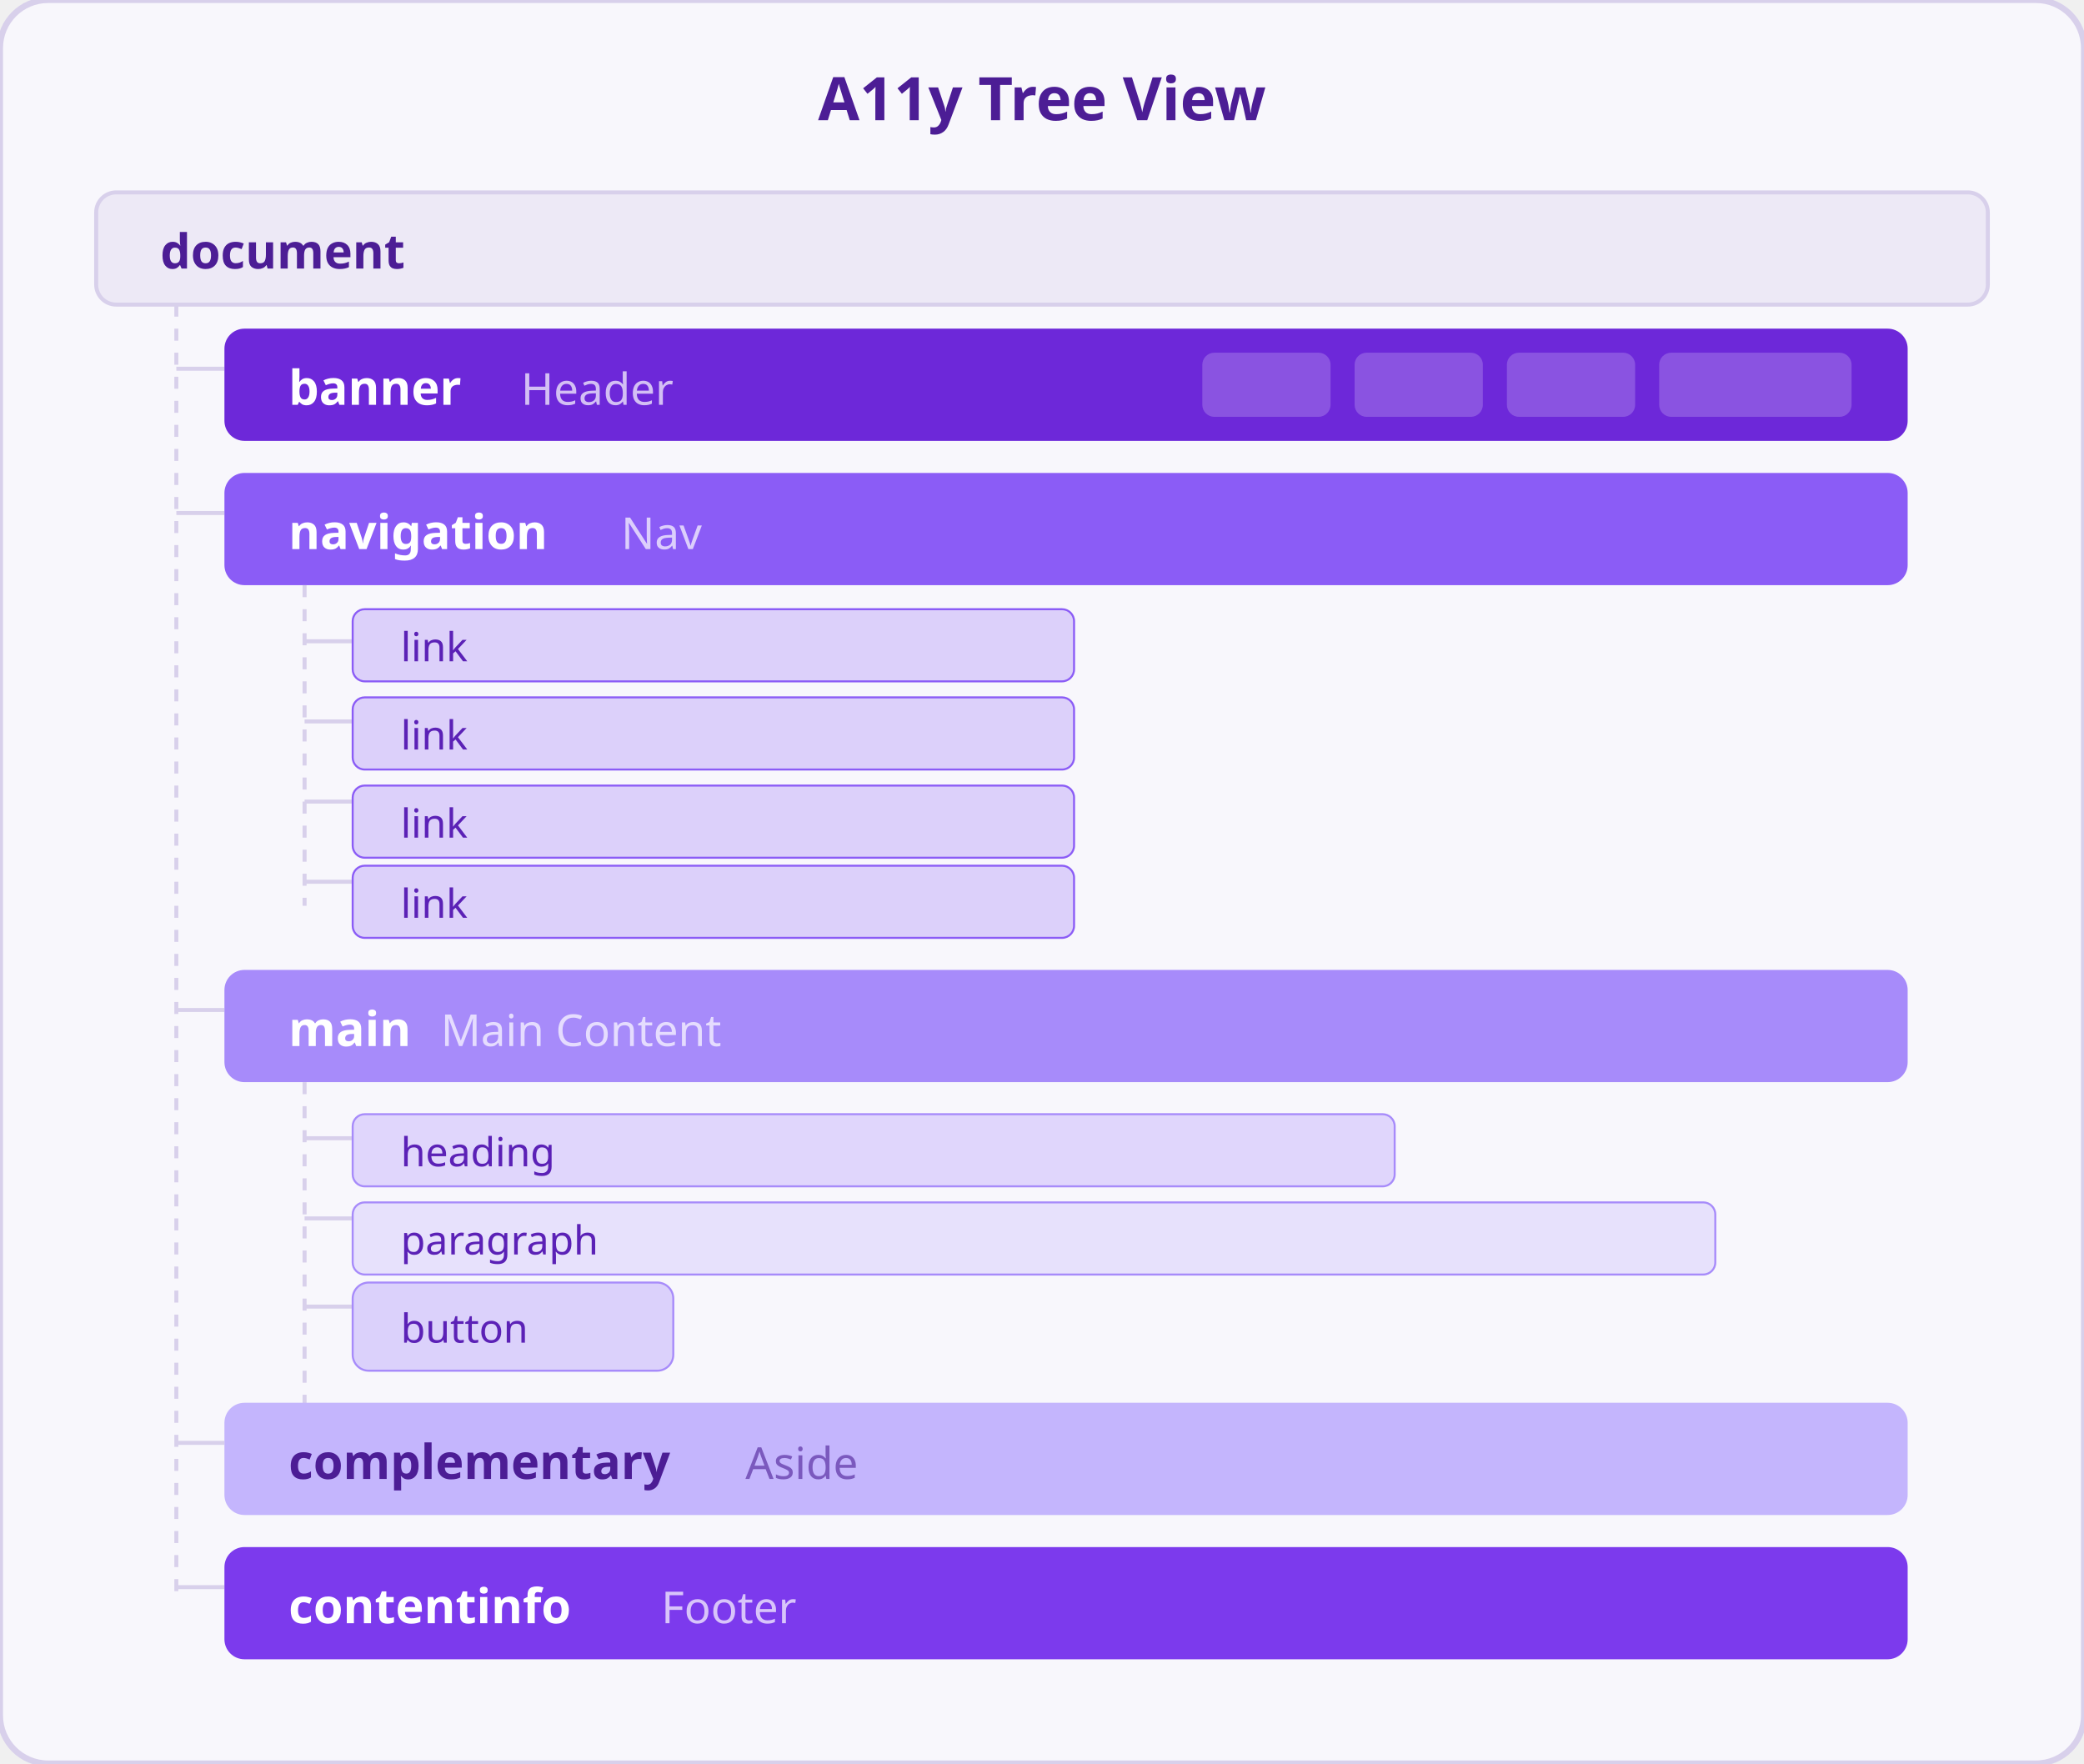
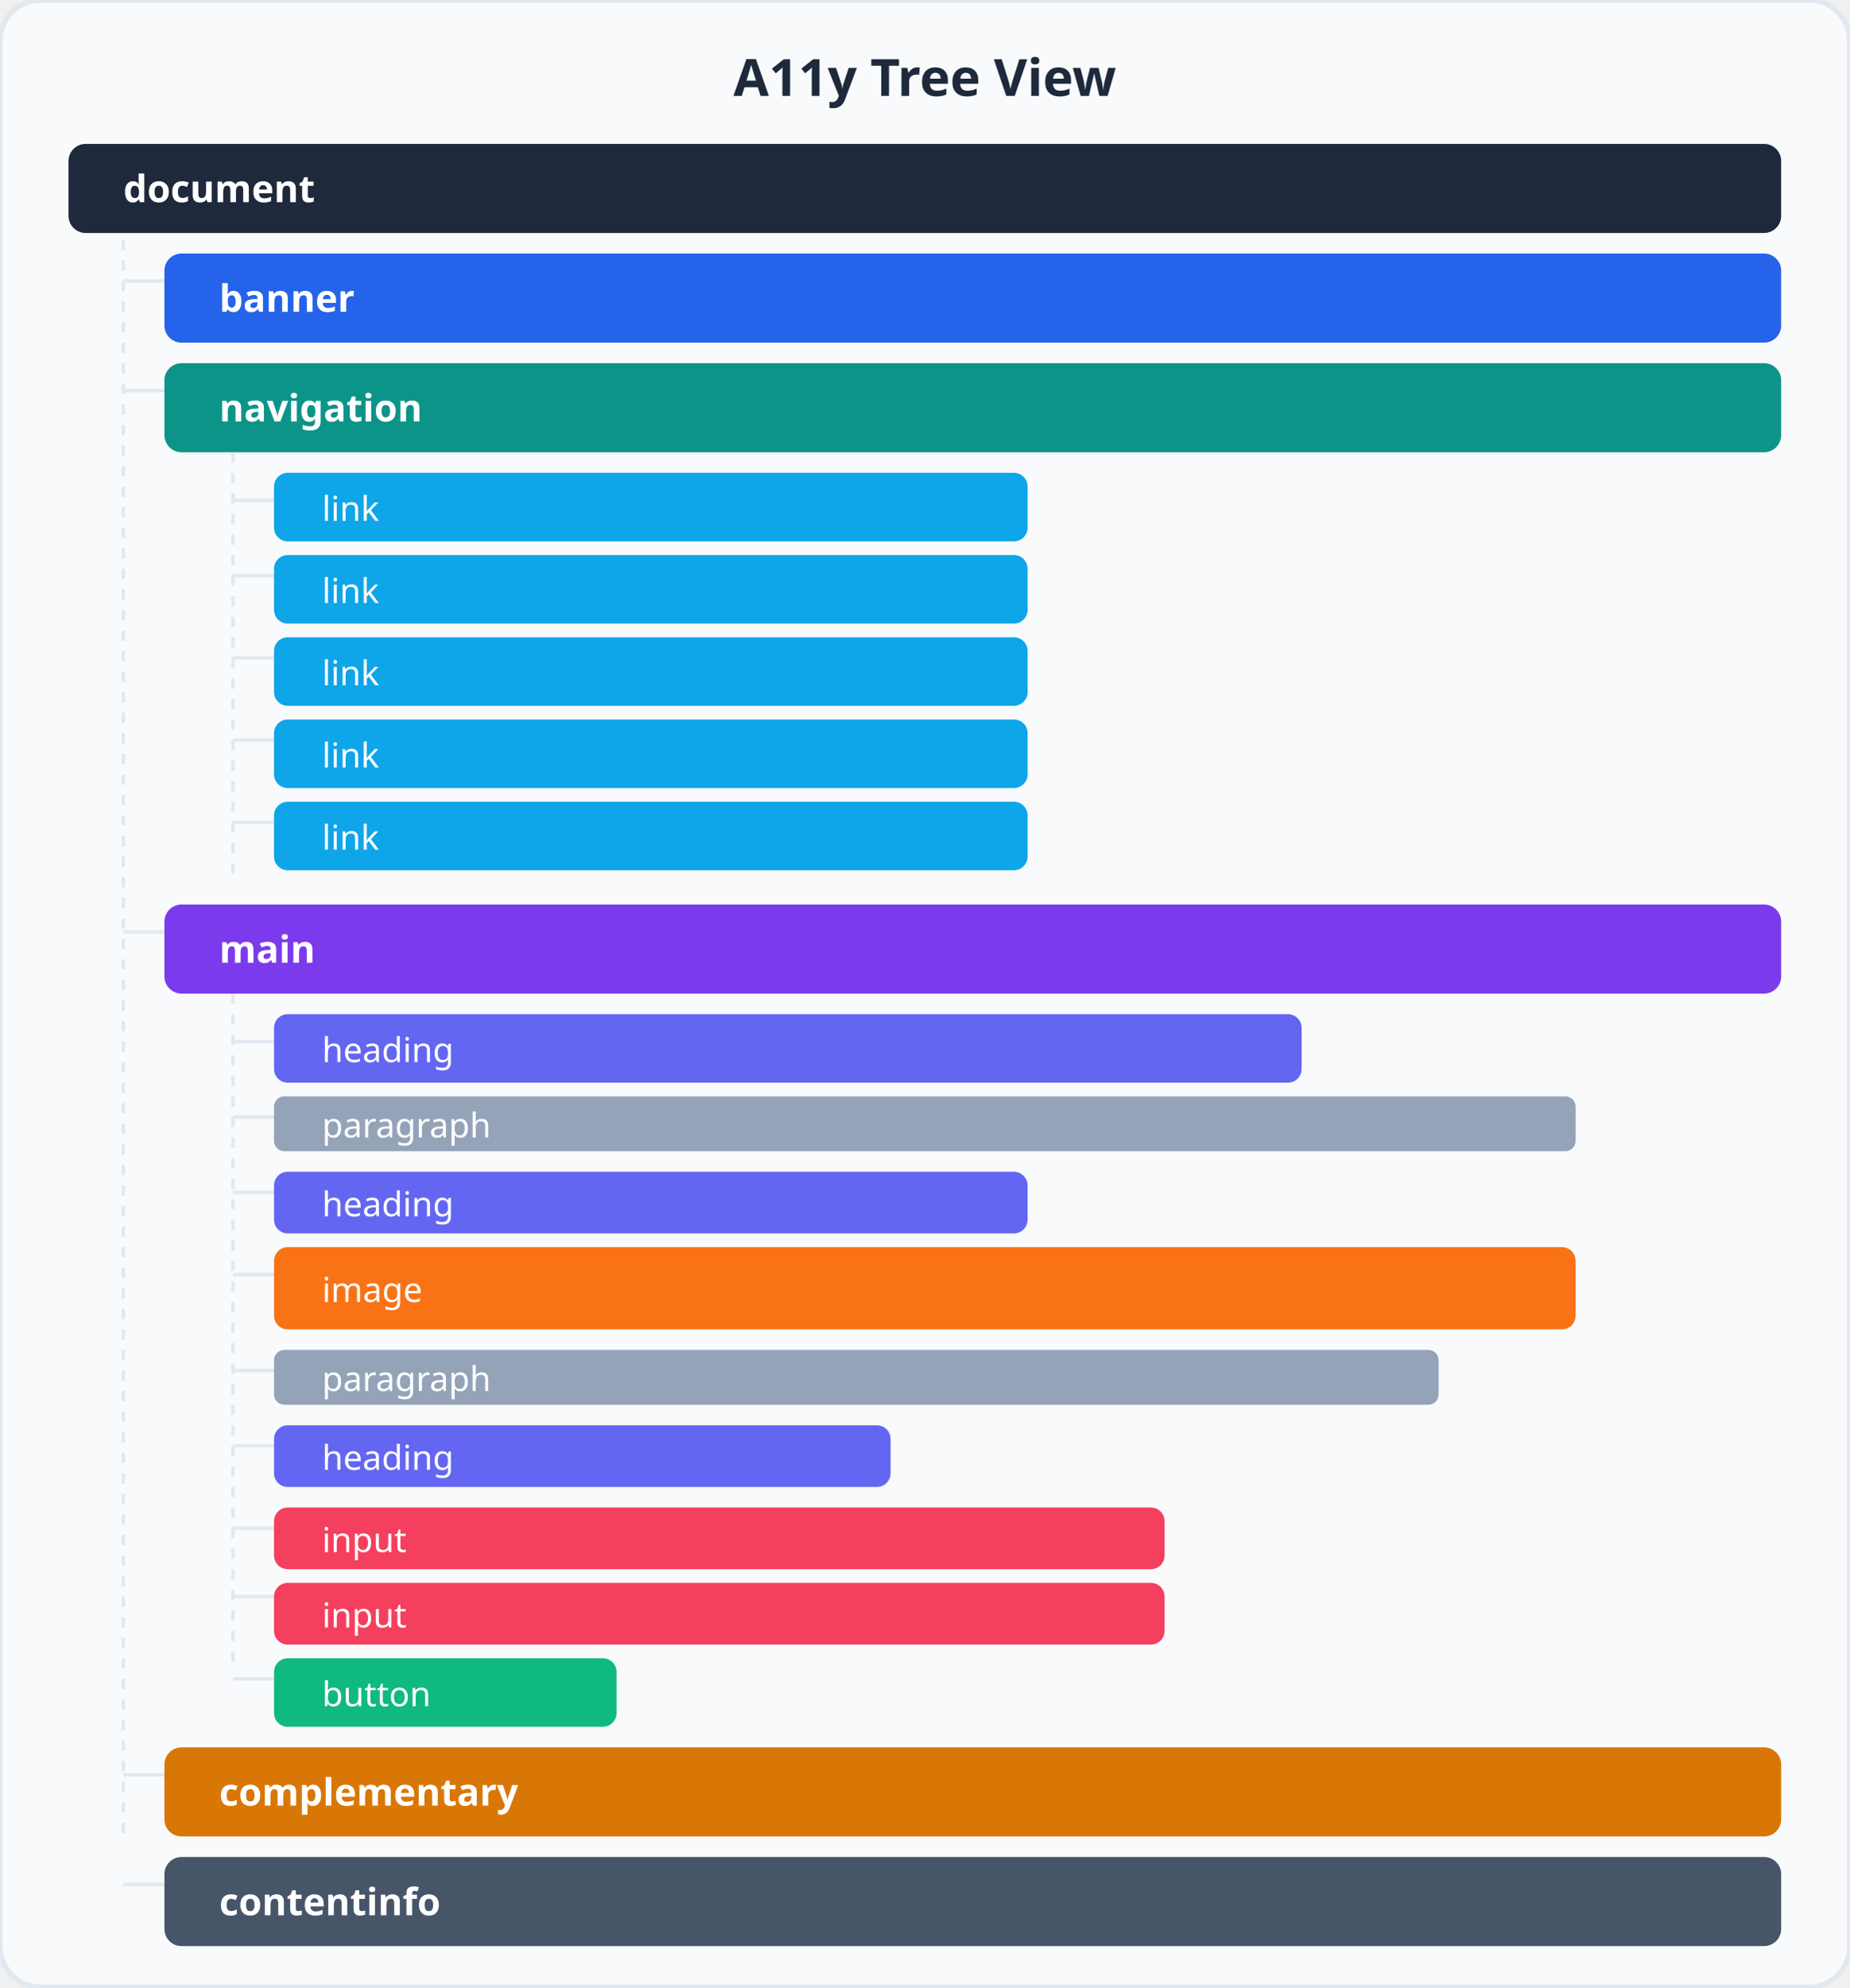
- <svg xmlns="http://www.w3.org/2000/svg" viewBox="0 0 520 440" role="img" aria-label="Accessibility tree view: the same website sections from the visual layout, rearranged as an indented tree showing how assistive technology reads them in document order.">
-   <rect width="520" height="440" rx="12" fill="#f8f7fc" stroke="#d8d0eb" stroke-width="1.5" />
-   <text x="260" y="30" text-anchor="middle" font-family="system-ui, sans-serif" font-size="15" font-weight="600" fill="#4c1d95">A11y Tree View</text>
-   <rect x="24" y="48" width="472" height="28" rx="5" fill="#ede9f6" stroke="#d8d0eb" stroke-width="1" />
-   <text x="40" y="67" font-family="system-ui, sans-serif" font-size="12" font-weight="600" fill="#4c1d95">document</text>
-   <line x1="44" y1="76" x2="44" y2="400" stroke="#d8d0eb" stroke-width="1" stroke-dasharray="3,3" />
-   <line x1="44" y1="92" x2="56" y2="92" stroke="#d8d0eb" stroke-width="1" />
-   <rect x="56" y="82" width="420" height="28" rx="5" fill="#6d28d9" />
-   <text x="72" y="101" font-family="system-ui, sans-serif" font-size="12" font-weight="600" fill="#ffffff">banner</text>
-   <text x="130" y="101" font-family="system-ui, sans-serif" font-size="11" fill="rgba(255,255,255,0.7)">Header</text>
-   <rect x="300" y="88" width="32" height="16" rx="3" fill="rgba(255,255,255,0.2)" />
-   <rect x="338" y="88" width="32" height="16" rx="3" fill="rgba(255,255,255,0.2)" />
-   <rect x="376" y="88" width="32" height="16" rx="3" fill="rgba(255,255,255,0.2)" />
-   <rect x="414" y="88" width="48" height="16" rx="3" fill="rgba(255,255,255,0.2)" />
-   <line x1="44" y1="128" x2="56" y2="128" stroke="#d8d0eb" stroke-width="1" />
-   <rect x="56" y="118" width="420" height="28" rx="5" fill="#8b5cf6" />
-   <text x="72" y="137" font-family="system-ui, sans-serif" font-size="12" font-weight="600" fill="#ffffff">navigation</text>
-   <text x="155" y="137" font-family="system-ui, sans-serif" font-size="11" fill="rgba(255,255,255,0.7)">Nav</text>
-   <line x1="76" y1="146" x2="76" y2="226" stroke="#d8d0eb" stroke-width="1" stroke-dasharray="3,3" />
-   <line x1="76" y1="160" x2="88" y2="160" stroke="#d8d0eb" stroke-width="1" />
-   <rect x="88" y="152" width="180" height="18" rx="3" fill="rgba(139,92,246,0.25)" stroke="#8b5cf6" stroke-width="0.5" />
-   <text x="100" y="165" font-family="system-ui, sans-serif" font-size="10" fill="#5b21b6">link</text>
-   <line x1="76" y1="180" x2="88" y2="180" stroke="#d8d0eb" stroke-width="1" />
-   <rect x="88" y="174" width="180" height="18" rx="3" fill="rgba(139,92,246,0.25)" stroke="#8b5cf6" stroke-width="0.5" />
-   <text x="100" y="187" font-family="system-ui, sans-serif" font-size="10" fill="#5b21b6">link</text>
-   <line x1="76" y1="200" x2="88" y2="200" stroke="#d8d0eb" stroke-width="1" />
-   <rect x="88" y="196" width="180" height="18" rx="3" fill="rgba(139,92,246,0.25)" stroke="#8b5cf6" stroke-width="0.5" />
-   <text x="100" y="209" font-family="system-ui, sans-serif" font-size="10" fill="#5b21b6">link</text>
-   <line x1="76" y1="220" x2="88" y2="220" stroke="#d8d0eb" stroke-width="1" />
-   <rect x="88" y="216" width="180" height="18" rx="3" fill="rgba(139,92,246,0.25)" stroke="#8b5cf6" stroke-width="0.5" />
-   <text x="100" y="229" font-family="system-ui, sans-serif" font-size="10" fill="#5b21b6">link</text>
-   <line x1="44" y1="252" x2="56" y2="252" stroke="#d8d0eb" stroke-width="1" />
-   <rect x="56" y="242" width="420" height="28" rx="5" fill="#a78bfa" />
-   <text x="72" y="261" font-family="system-ui, sans-serif" font-size="12" font-weight="600" fill="#ffffff">main</text>
-   <text x="110" y="261" font-family="system-ui, sans-serif" font-size="11" fill="rgba(255,255,255,0.7)">Main Content</text>
-   <line x1="76" y1="270" x2="76" y2="352" stroke="#d8d0eb" stroke-width="1" stroke-dasharray="3,3" />
-   <line x1="76" y1="284" x2="88" y2="284" stroke="#d8d0eb" stroke-width="1" />
-   <rect x="88" y="278" width="260" height="18" rx="3" fill="rgba(167,139,250,0.3)" stroke="#a78bfa" stroke-width="0.5" />
-   <text x="100" y="291" font-family="system-ui, sans-serif" font-size="10" fill="#5b21b6">heading</text>
-   <line x1="76" y1="304" x2="88" y2="304" stroke="#d8d0eb" stroke-width="1" />
-   <rect x="88" y="300" width="340" height="18" rx="3" fill="rgba(167,139,250,0.2)" stroke="#a78bfa" stroke-width="0.5" />
-   <text x="100" y="313" font-family="system-ui, sans-serif" font-size="10" fill="#5b21b6">paragraph</text>
-   <line x1="76" y1="326" x2="88" y2="326" stroke="#d8d0eb" stroke-width="1" />
-   <rect x="88" y="320" width="80" height="22" rx="4" fill="rgba(167,139,250,0.35)" stroke="#a78bfa" stroke-width="0.5" />
-   <text x="100" y="335" font-family="system-ui, sans-serif" font-size="10" fill="#5b21b6">button</text>
-   <line x1="44" y1="360" x2="56" y2="360" stroke="#d8d0eb" stroke-width="1" />
-   <rect x="56" y="350" width="420" height="28" rx="5" fill="#c4b5fd" />
-   <text x="72" y="369" font-family="system-ui, sans-serif" font-size="12" font-weight="600" fill="#4c1d95">complementary</text>
-   <text x="186" y="369" font-family="system-ui, sans-serif" font-size="11" fill="rgba(76,29,149,0.6)">Aside</text>
-   <line x1="44" y1="396" x2="56" y2="396" stroke="#d8d0eb" stroke-width="1" />
-   <rect x="56" y="386" width="420" height="28" rx="5" fill="#7c3aed" />
-   <text x="72" y="405" font-family="system-ui, sans-serif" font-size="12" font-weight="600" fill="#ffffff">contentinfo</text>
-   <text x="165" y="405" font-family="system-ui, sans-serif" font-size="11" fill="rgba(255,255,255,0.7)">Footer</text>
+ <svg xmlns="http://www.w3.org/2000/svg" viewBox="0 0 540 580" role="img" aria-label="Accessibility tree as an indented list using the same colored shapes from the visual view, showing how assistive technology reads the page content in document order.">
+   <rect width="540" height="580" rx="12" fill="#f8fafc" stroke="#e2e8f0" stroke-width="1.5" />
+   <text x="270" y="28" text-anchor="middle" font-family="system-ui, sans-serif" font-size="15" font-weight="600" fill="#1e293b">A11y Tree View</text>
+   <line x1="36" y1="70" x2="36" y2="538" stroke="#e2e8f0" stroke-width="1" stroke-dasharray="3,3" />
+   <rect x="20" y="42" width="500" height="26" rx="5" fill="#1e293b" />
+   <text x="36" y="59" font-family="system-ui, sans-serif" font-size="11" font-weight="600" fill="#ffffff">document</text>
+   <line x1="36" y1="82" x2="48" y2="82" stroke="#e2e8f0" stroke-width="1" />
+   <rect x="48" y="74" width="472" height="26" rx="5" fill="#2563eb" />
+   <text x="64" y="91" font-family="system-ui, sans-serif" font-size="11" font-weight="600" fill="#ffffff">banner</text>
+   <line x1="36" y1="114" x2="48" y2="114" stroke="#e2e8f0" stroke-width="1" />
+   <rect x="48" y="106" width="472" height="26" rx="5" fill="#0d9488" />
+   <text x="64" y="123" font-family="system-ui, sans-serif" font-size="11" font-weight="600" fill="#ffffff">navigation</text>
+   <line x1="68" y1="132" x2="68" y2="256" stroke="#e2e8f0" stroke-width="1" stroke-dasharray="3,3" />
+   <line x1="68" y1="146" x2="80" y2="146" stroke="#e2e8f0" stroke-width="1" />
+   <rect x="80" y="138" width="220" height="20" rx="4" fill="#0ea5e9" />
+   <text x="94" y="152" font-family="system-ui, sans-serif" font-size="10" fill="#ffffff">link</text>
+   <line x1="68" y1="168" x2="80" y2="168" stroke="#e2e8f0" stroke-width="1" />
+   <rect x="80" y="162" width="220" height="20" rx="4" fill="#0ea5e9" />
+   <text x="94" y="176" font-family="system-ui, sans-serif" font-size="10" fill="#ffffff">link</text>
+   <line x1="68" y1="192" x2="80" y2="192" stroke="#e2e8f0" stroke-width="1" />
+   <rect x="80" y="186" width="220" height="20" rx="4" fill="#0ea5e9" />
+   <text x="94" y="200" font-family="system-ui, sans-serif" font-size="10" fill="#ffffff">link</text>
+   <line x1="68" y1="216" x2="80" y2="216" stroke="#e2e8f0" stroke-width="1" />
+   <rect x="80" y="210" width="220" height="20" rx="4" fill="#0ea5e9" />
+   <text x="94" y="224" font-family="system-ui, sans-serif" font-size="10" fill="#ffffff">link</text>
+   <line x1="68" y1="240" x2="80" y2="240" stroke="#e2e8f0" stroke-width="1" />
+   <rect x="80" y="234" width="220" height="20" rx="4" fill="#0ea5e9" />
+   <text x="94" y="248" font-family="system-ui, sans-serif" font-size="10" fill="#ffffff">link</text>
+   <line x1="36" y1="272" x2="48" y2="272" stroke="#e2e8f0" stroke-width="1" />
+   <rect x="48" y="264" width="472" height="26" rx="5" fill="#7c3aed" />
+   <text x="64" y="281" font-family="system-ui, sans-serif" font-size="11" font-weight="600" fill="#ffffff">main</text>
+   <line x1="68" y1="290" x2="68" y2="488" stroke="#e2e8f0" stroke-width="1" stroke-dasharray="3,3" />
+   <line x1="68" y1="304" x2="80" y2="304" stroke="#e2e8f0" stroke-width="1" />
+   <rect x="80" y="296" width="300" height="20" rx="4" fill="#6366f1" />
+   <text x="94" y="310" font-family="system-ui, sans-serif" font-size="10" fill="#ffffff">heading</text>
+   <line x1="68" y1="326" x2="80" y2="326" stroke="#e2e8f0" stroke-width="1" />
+   <rect x="80" y="320" width="380" height="16" rx="3" fill="#94a3b8" />
+   <text x="94" y="332" font-family="system-ui, sans-serif" font-size="10" fill="#ffffff">paragraph</text>
+   <line x1="68" y1="348" x2="80" y2="348" stroke="#e2e8f0" stroke-width="1" />
+   <rect x="80" y="342" width="220" height="18" rx="4" fill="#6366f1" />
+   <text x="94" y="355" font-family="system-ui, sans-serif" font-size="10" fill="#ffffff">heading</text>
+   <line x1="68" y1="372" x2="80" y2="372" stroke="#e2e8f0" stroke-width="1" />
+   <rect x="80" y="364" width="380" height="24" rx="4" fill="#f97316" />
+   <text x="94" y="380" font-family="system-ui, sans-serif" font-size="10" fill="#ffffff">image</text>
+   <line x1="68" y1="400" x2="80" y2="400" stroke="#e2e8f0" stroke-width="1" />
+   <rect x="80" y="394" width="340" height="16" rx="3" fill="#94a3b8" />
+   <text x="94" y="406" font-family="system-ui, sans-serif" font-size="10" fill="#ffffff">paragraph</text>
+   <line x1="68" y1="422" x2="80" y2="422" stroke="#e2e8f0" stroke-width="1" />
+   <rect x="80" y="416" width="180" height="18" rx="4" fill="#6366f1" />
+   <text x="94" y="429" font-family="system-ui, sans-serif" font-size="10" fill="#ffffff">heading</text>
+   <line x1="68" y1="446" x2="80" y2="446" stroke="#e2e8f0" stroke-width="1" />
+   <rect x="80" y="440" width="260" height="18" rx="4" fill="#f43f5e" />
+   <text x="94" y="453" font-family="system-ui, sans-serif" font-size="10" fill="#ffffff">input</text>
+   <line x1="68" y1="466" x2="80" y2="466" stroke="#e2e8f0" stroke-width="1" />
+   <rect x="80" y="462" width="260" height="18" rx="4" fill="#f43f5e" />
+   <text x="94" y="475" font-family="system-ui, sans-serif" font-size="10" fill="#ffffff">input</text>
+   <line x1="68" y1="490" x2="80" y2="490" stroke="#e2e8f0" stroke-width="1" />
+   <rect x="80" y="484" width="100" height="20" rx="4" fill="#10b981" />
+   <text x="94" y="498" font-family="system-ui, sans-serif" font-size="10" fill="#ffffff">button</text>
+   <line x1="36" y1="518" x2="48" y2="518" stroke="#e2e8f0" stroke-width="1" />
+   <rect x="48" y="510" width="472" height="26" rx="5" fill="#d97706" />
+   <text x="64" y="527" font-family="system-ui, sans-serif" font-size="11" font-weight="600" fill="#ffffff">complementary</text>
+   <line x1="36" y1="550" x2="48" y2="550" stroke="#e2e8f0" stroke-width="1" />
+   <rect x="48" y="542" width="472" height="26" rx="5" fill="#475569" />
+   <text x="64" y="559" font-family="system-ui, sans-serif" font-size="11" font-weight="600" fill="#ffffff">contentinfo</text>
</svg>
